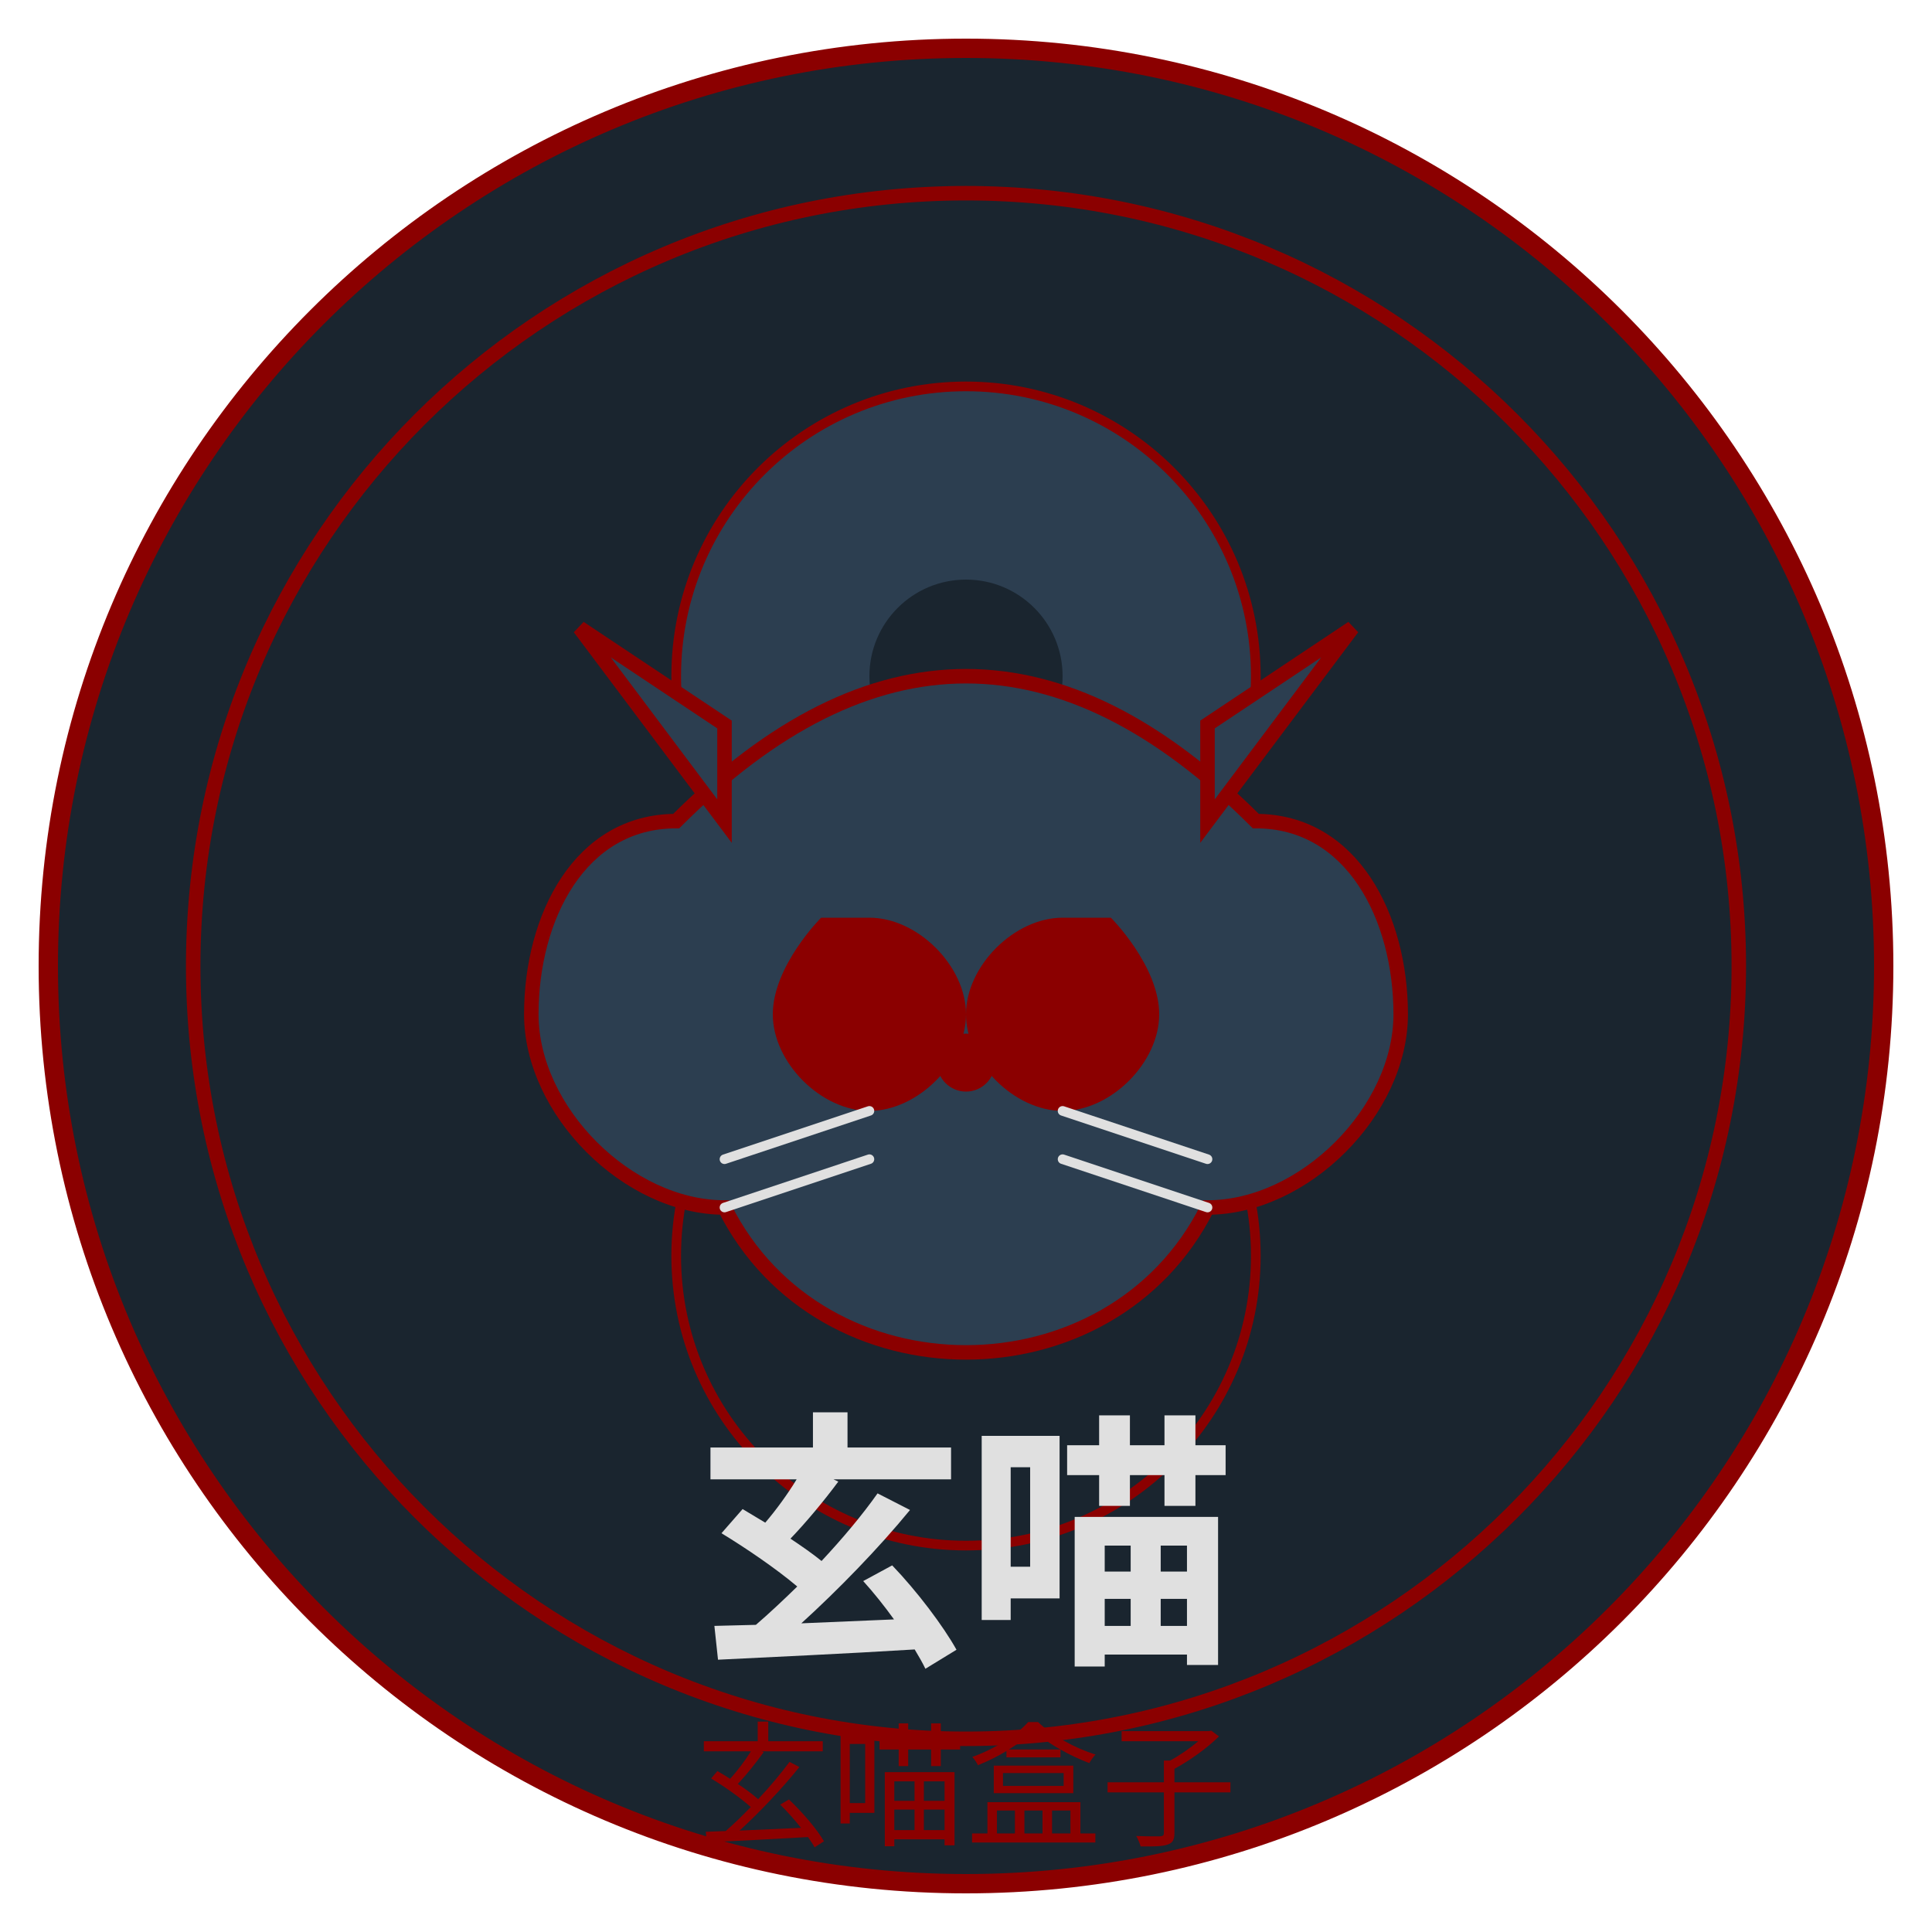
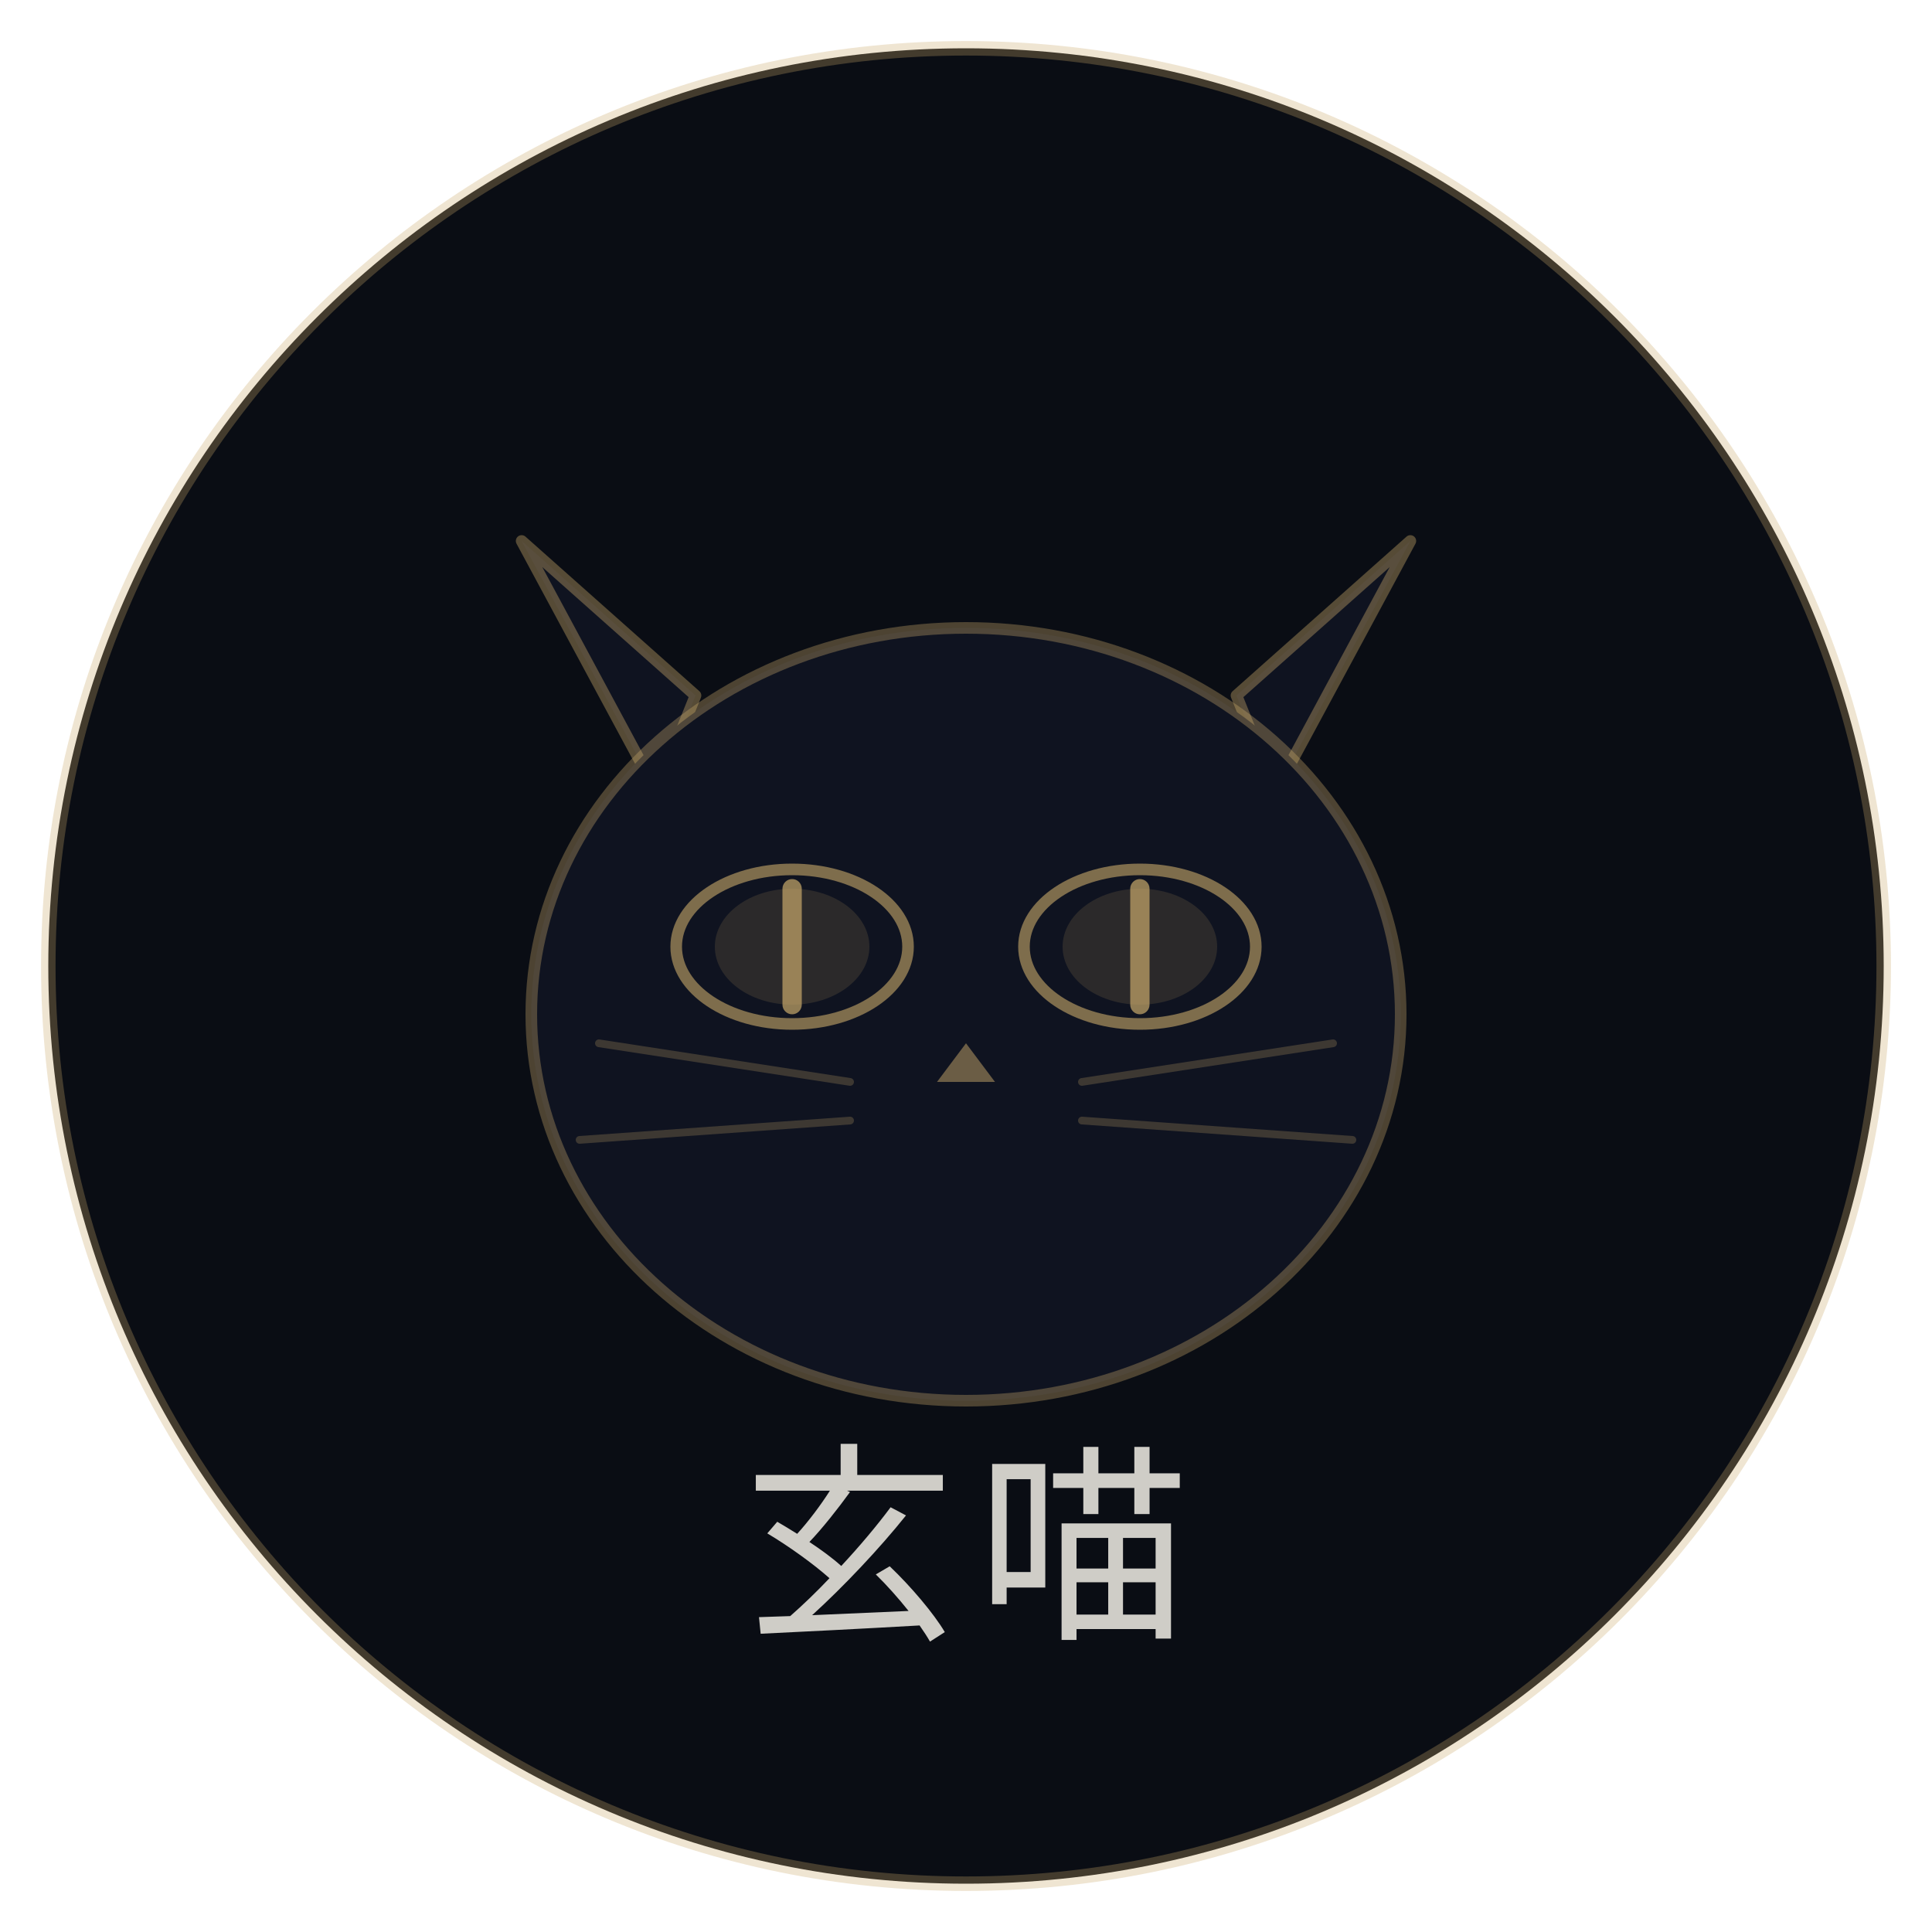
<svg xmlns="http://www.w3.org/2000/svg" width="200" height="200" viewBox="0 0 200 200" fill="none">
-   <circle cx="100" cy="100" r="95" fill="#1a252f" stroke="#8B0000" stroke-width="2" />
-   <path d="M100 20C144.183 20 180 55.817 180 100C180 144.183 144.183 180 100 180C55.817 180 20 144.183 20 100C20 55.817 55.817 20 100 20Z" fill="none" stroke="#8B0000" stroke-width="1.5" />
-   <circle cx="100" cy="70" r="30" fill="#2c3e50" stroke="#8B0000" stroke-width="1" />
-   <circle cx="100" cy="130" r="30" fill="#1a252f" stroke="#8B0000" stroke-width="1" />
-   <circle cx="100" cy="70" r="10" fill="#1a252f" />
-   <circle cx="100" cy="130" r="10" fill="#2c3e50" />
-   <path d="M70 85C60 85 55 95 55 105C55 115 65 125 75 125C80 135 90 140 100 140C110 140 120 135 125 125C135 125 145 115 145 105C145 95 140 85 130 85C120 75 110 70 100 70C90 70 80 75 70 85Z" fill="#2c3e50" stroke="#8B0000" stroke-width="1.5" />
-   <path d="M75 85L60 65L75 75L75 85Z" fill="#2c3e50" stroke="#8B0000" stroke-width="1.5" />
-   <path d="M125 85L140 65L125 75L125 85Z" fill="#2c3e50" stroke="#8B0000" stroke-width="1.5" />
-   <path d="M85 95C85 95 80 100 80 105C80 110 85 115 90 115C95 115 100 110 100 105C100 100 95 95 90 95C85 95 85 95 85 95Z" fill="#8B0000" />
-   <path d="M115 95C115 95 120 100 120 105C120 110 115 115 110 115C105 115 100 110 100 105C100 100 105 95 110 95C115 95 115 95 115 95Z" fill="#8B0000" />
-   <circle cx="100" cy="110" r="3" fill="#8B0000" />
-   <path d="M90 115L75 120" stroke="#e0e0e0" stroke-width="1" stroke-linecap="round" />
-   <path d="M90 120L75 125" stroke="#e0e0e0" stroke-width="1" stroke-linecap="round" />
-   <path d="M110 115L125 120" stroke="#e0e0e0" stroke-width="1" stroke-linecap="round" />
-   <path d="M110 120L125 125" stroke="#e0e0e0" stroke-width="1" stroke-linecap="round" />
-   <text x="100" y="170" font-family="'SimSun', 'STSong', '宋体', serif" font-size="28" font-weight="bold" text-anchor="middle" fill="#e0e0e0">玄喵</text>
-   <text x="100" y="190" font-family="'SimSun', 'STSong', '宋体', serif" font-size="14" text-anchor="middle" fill="#8B0000">玄喵盒子</text>
+   <circle cx="100" cy="100" r="95" fill="#0a0d14" stroke="rgba(200,169,106,0.3)" stroke-width="1.5" />
+   <path d="M68 82L54 56L72 72Z" fill="#0f1320" stroke="rgba(200,169,106,0.4)" stroke-width="1.2" stroke-linejoin="round" />
+   <path d="M132 82L146 56L128 72Z" fill="#0f1320" stroke="rgba(200,169,106,0.4)" stroke-width="1.2" stroke-linejoin="round" />
+   <ellipse cx="100" cy="105" rx="45" ry="40" fill="#0f1320" stroke="rgba(200,169,106,0.35)" stroke-width="1.2" />
+   <ellipse cx="82" cy="98" rx="12" ry="8" fill="none" stroke="rgba(200,169,106,0.6)" stroke-width="1.2" />
+   <ellipse cx="82" cy="98" rx="8" ry="6" fill="rgba(200,169,106,0.15)" />
+   <rect x="81" y="91" width="2" height="14" rx="1" fill="rgba(200,169,106,0.7)" />
+   <ellipse cx="118" cy="98" rx="12" ry="8" fill="none" stroke="rgba(200,169,106,0.6)" stroke-width="1.2" />
+   <ellipse cx="118" cy="98" rx="8" ry="6" fill="rgba(200,169,106,0.15)" />
+   <rect x="117" y="91" width="2" height="14" rx="1" fill="rgba(200,169,106,0.7)" />
+   <path d="M97 112L100 108L103 112Z" fill="rgba(200,169,106,0.5)" />
+   <line x1="88" y1="112" x2="62" y2="108" stroke="rgba(200,169,106,0.25)" stroke-width="0.8" stroke-linecap="round" />
+   <line x1="88" y1="116" x2="60" y2="118" stroke="rgba(200,169,106,0.25)" stroke-width="0.8" stroke-linecap="round" />
+   <line x1="112" y1="112" x2="138" y2="108" stroke="rgba(200,169,106,0.25)" stroke-width="0.8" stroke-linecap="round" />
+   <line x1="112" y1="116" x2="140" y2="118" stroke="rgba(200,169,106,0.25)" stroke-width="0.8" stroke-linecap="round" />
+   <text x="100" y="168" font-family="'Noto Serif SC','Songti SC',serif" font-size="22" font-weight="400" text-anchor="middle" fill="rgba(242,238,230,0.85)" letter-spacing="0.1em">玄喵</text>
</svg>
